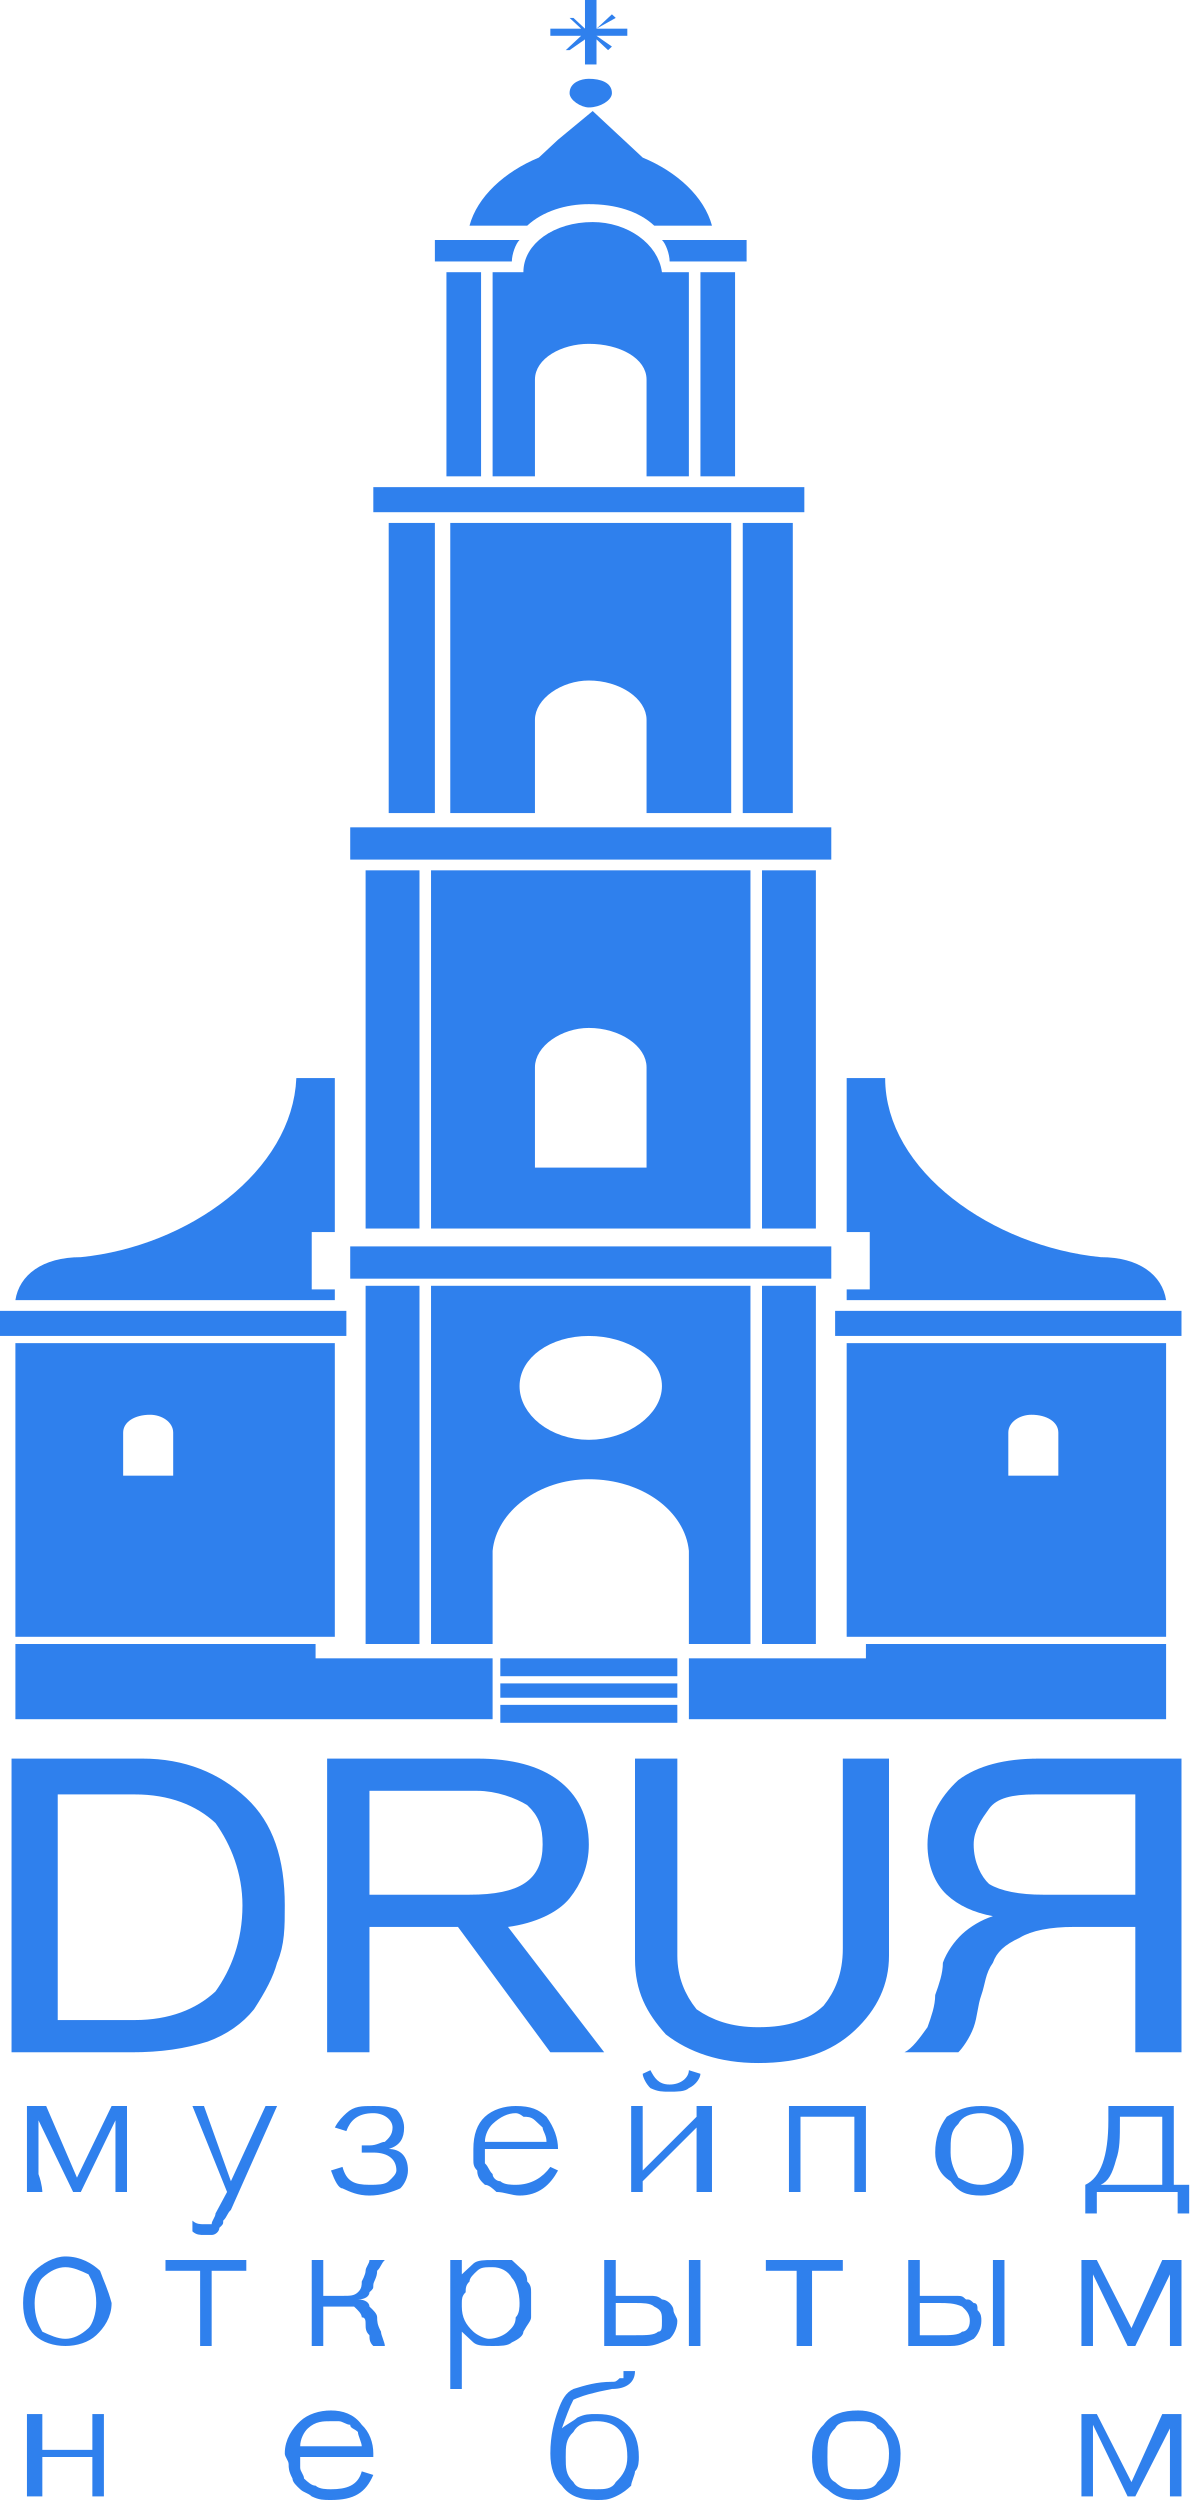
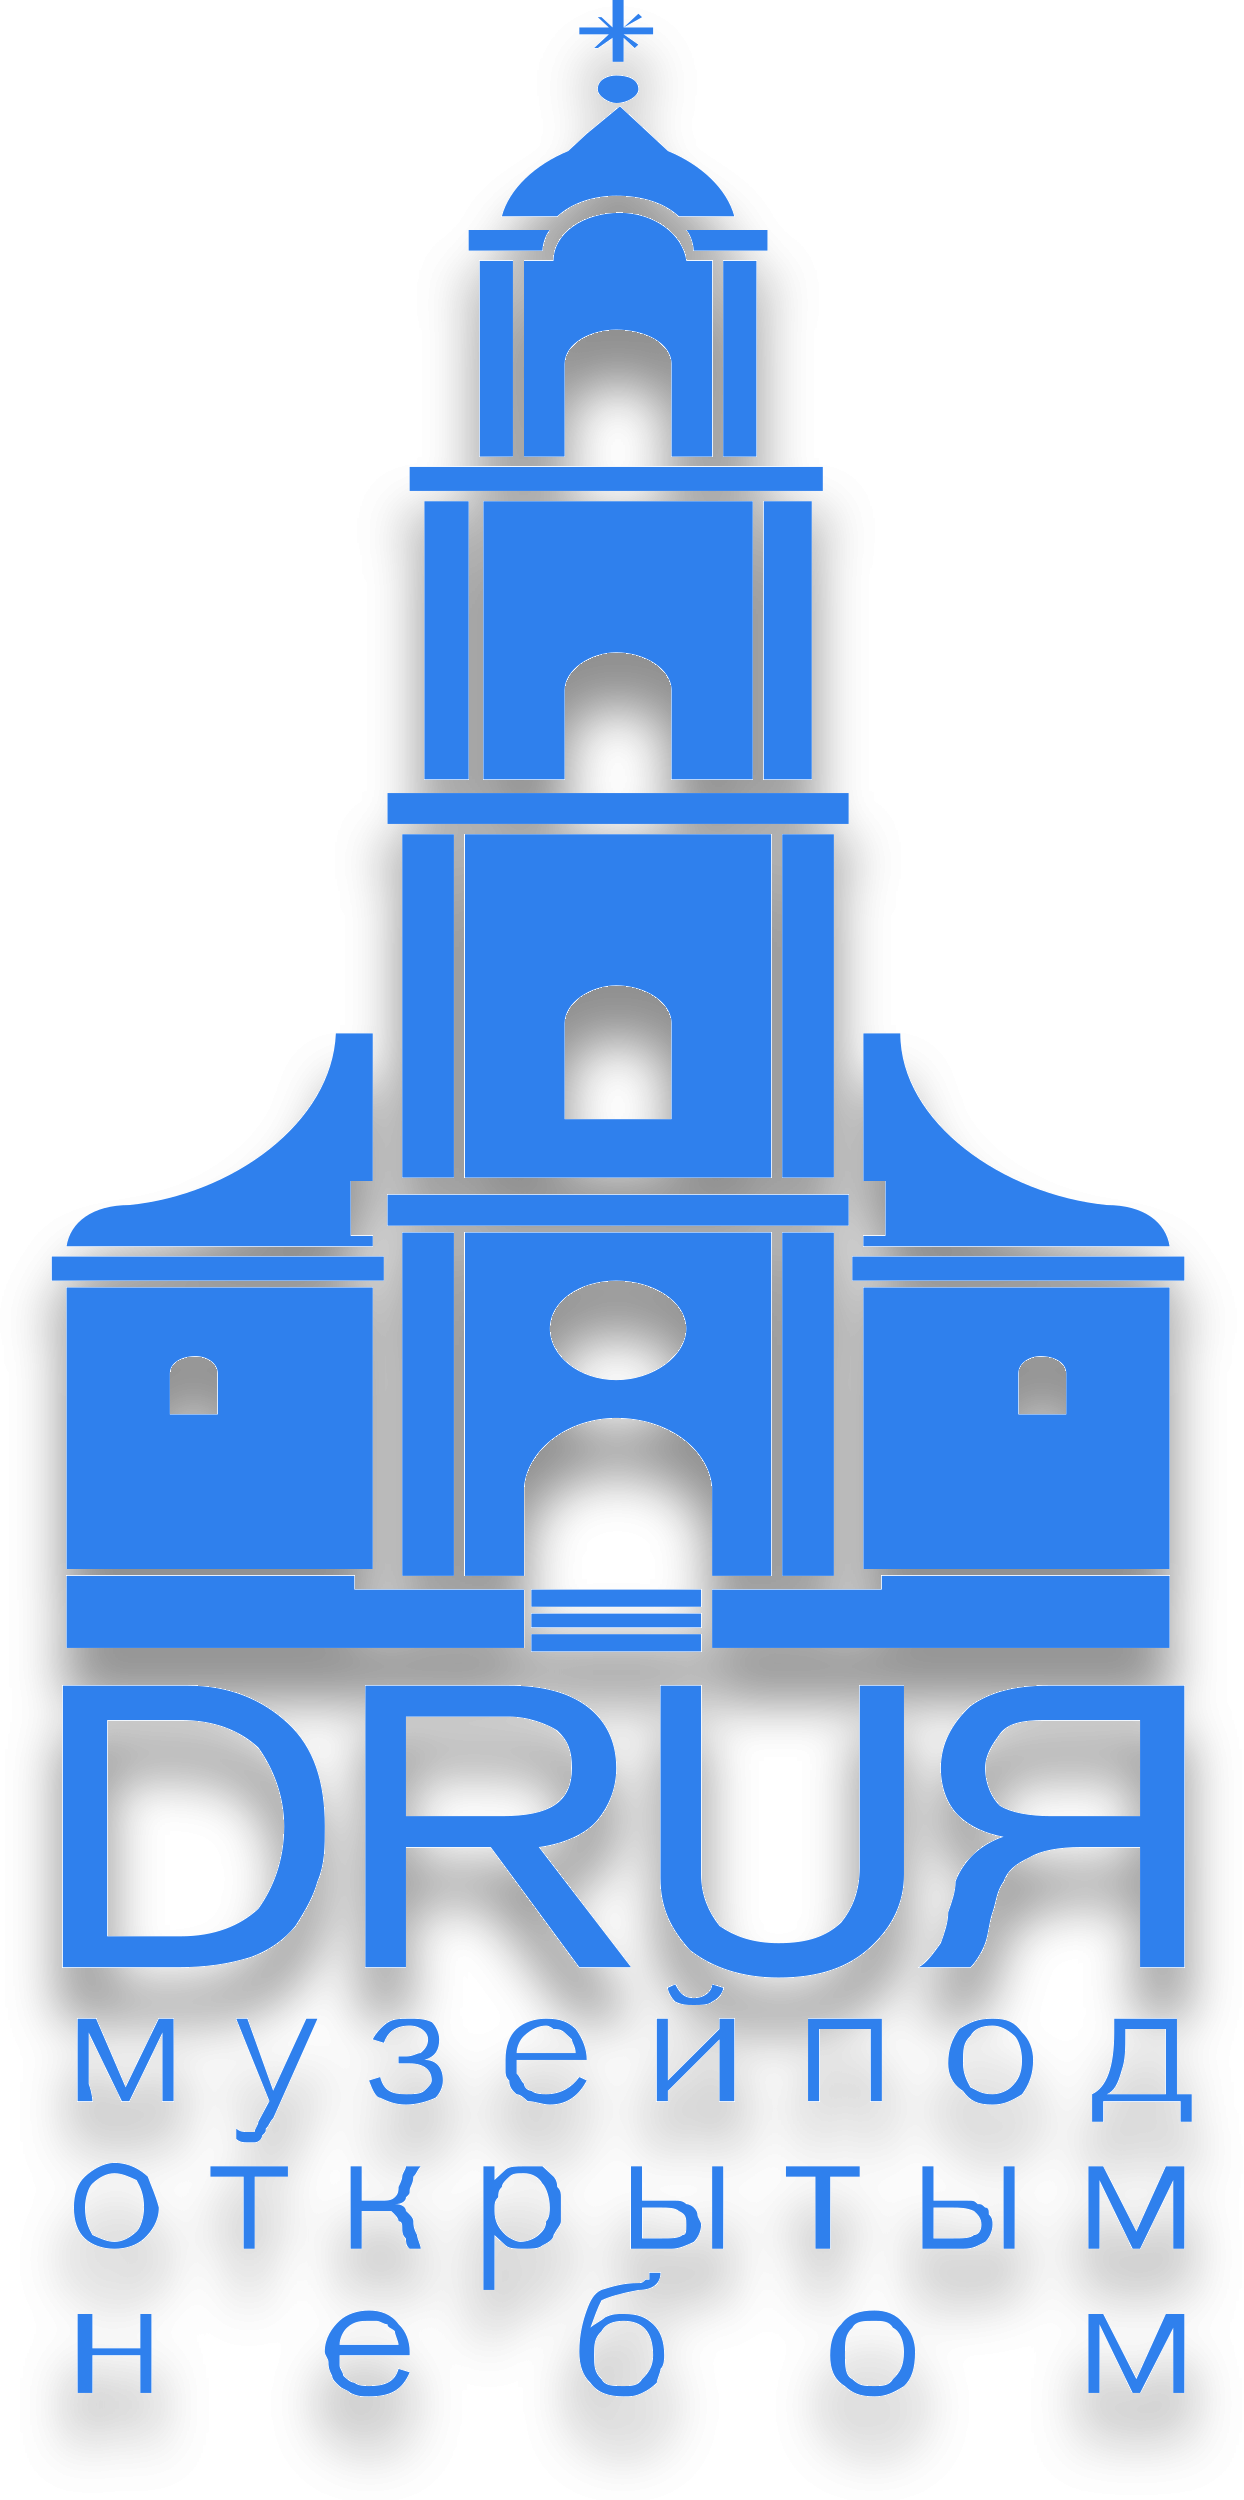
- <svg xmlns="http://www.w3.org/2000/svg" width="88" height="185" viewBox="0 0 88 185" fill="none">
-   <path fill-rule="evenodd" clip-rule="evenodd" d="M9.398 162.206H8.544V156.905L5.981 162.206H5.411L2.848 156.905C2.848 157.17 2.848 157.701 2.848 158.496C2.848 159.291 2.848 160.351 2.848 160.881C3.133 161.676 3.133 162.206 3.133 162.206H1.994V155.845H3.417L5.696 161.146L8.259 155.845H9.398V162.206ZM0.854 130.136H10.537C13.67 130.136 16.233 131.196 18.227 133.052C20.22 134.907 21.074 137.557 21.074 141.003C21.074 142.593 21.074 143.918 20.505 145.244C20.22 146.304 19.651 147.364 18.796 148.689C17.942 149.749 16.803 150.544 15.379 151.075C13.67 151.605 11.961 151.87 9.683 151.87H0.854V130.136ZM4.272 132.787V149.484H9.968C12.531 149.484 14.524 148.689 15.948 147.364C17.087 145.774 17.942 143.653 17.942 141.003C17.942 138.617 17.087 136.497 15.948 134.907C14.524 133.582 12.531 132.787 9.968 132.787H4.272ZM44.712 151.87H40.725L33.89 142.593H27.34V151.87H24.207V130.136H35.314C37.877 130.136 39.871 130.666 41.294 131.726C42.718 132.787 43.573 134.377 43.573 136.497C43.573 138.087 43.003 139.413 42.149 140.473C41.294 141.533 39.586 142.328 37.592 142.593L44.712 151.87ZM27.34 140.208H34.744C38.447 140.208 40.155 139.148 40.155 136.497C40.155 135.172 39.871 134.377 39.016 133.582C38.162 133.052 36.738 132.521 35.314 132.521H27.34V140.208ZM46.99 130.136H50.123V144.713C50.123 146.304 50.693 147.629 51.547 148.689C52.686 149.484 54.11 150.014 56.104 150.014C58.382 150.014 59.806 149.484 60.945 148.424C61.799 147.364 62.369 146.039 62.369 144.183V130.136H65.786V144.713C65.786 146.834 64.932 148.689 63.223 150.279C61.515 151.87 59.236 152.665 56.104 152.665C53.256 152.665 50.977 151.87 49.269 150.544C47.845 148.954 46.99 147.364 46.99 144.979V130.136ZM87.43 130.136V151.87H84.013V142.593H79.456C77.748 142.593 76.324 142.858 75.469 143.388C74.33 143.918 73.76 144.448 73.476 145.244C72.906 146.039 72.906 146.834 72.621 147.629C72.337 148.424 72.337 149.219 72.052 150.014C71.767 150.809 71.197 151.605 70.913 151.87H66.926C67.495 151.605 68.065 150.809 68.634 150.014C68.919 149.219 69.204 148.424 69.204 147.629C69.489 146.834 69.773 146.039 69.773 145.244C70.058 144.448 70.628 143.653 71.197 143.123C71.767 142.593 72.621 142.063 73.476 141.798C72.052 141.533 70.913 141.003 70.058 140.208C69.204 139.413 68.634 138.087 68.634 136.497C68.634 134.642 69.489 133.052 70.913 131.726C72.337 130.666 74.33 130.136 76.893 130.136H87.43ZM84.013 140.208V132.787H76.608C74.9 132.787 73.76 133.052 73.191 133.847C72.621 134.642 72.052 135.437 72.052 136.497C72.052 137.822 72.621 138.883 73.191 139.413C74.045 139.943 75.469 140.208 77.178 140.208H84.013ZM56.388 64.405H60.375V90.91H56.388V64.405ZM37.023 126.16H50.123V127.486H37.023V126.16ZM37.023 124.57H50.123V125.63H37.023V124.57ZM37.023 122.715H50.123V124.04H37.023V122.715ZM64.078 121.655H86.291V122.185V126.426V127.221H64.647H50.977V122.715H64.078V121.655ZM1.139 121.655H23.353V122.715H36.453V127.221H23.353H1.139V126.426V122.185V121.655ZM87.43 97.006H61.799V98.861H87.43V97.006ZM76.324 104.692C75.469 104.692 74.615 105.222 74.615 106.017V109.198H78.317V106.017C78.317 105.222 77.463 104.692 76.324 104.692ZM65.502 79.778H62.654V91.175H64.362V95.415H62.654V96.211H86.291C86.007 94.355 84.298 93.03 81.45 93.03C73.476 92.235 65.502 86.669 65.502 79.778ZM62.654 99.391V121.125H86.291V99.391H62.654ZM0 97.006H25.631V98.861H0V97.006ZM11.107 104.692C11.961 104.692 12.816 105.222 12.816 106.017V109.198H9.113V106.017C9.113 105.222 9.968 104.692 11.107 104.692ZM21.929 79.778H24.777V91.175H23.068V95.415H24.777V96.211H1.139C1.424 94.355 3.133 93.03 5.981 93.03C13.955 92.235 21.644 86.669 21.929 79.778ZM24.777 99.391V121.125H1.139V99.391H24.777ZM42.434 1.325L43.288 2.12V0H44.142V2.12L45.282 1.06L45.566 1.325L44.142 2.12H46.421V2.65H44.142L45.282 3.446L44.997 3.711L44.142 2.915V4.771H43.288V2.915L42.149 3.711H41.864L43.003 2.65H40.725V2.12H43.003L42.149 1.325H42.434ZM54.964 38.696H58.667V60.165H54.964V38.696ZM56.388 95.15H60.375V121.655H56.388V95.15ZM25.916 92.235H61.515V94.62H25.916V92.235ZM25.916 61.225H61.515V63.61H25.916V61.225ZM27.625 36.046H59.521V37.901H27.625V36.046ZM51.832 20.143H54.395V35.251H51.832V20.143ZM43.573 5.831C44.427 5.831 45.282 6.096 45.282 6.891C45.282 7.421 44.427 7.951 43.573 7.951C43.003 7.951 42.149 7.421 42.149 6.891C42.149 6.096 43.003 5.831 43.573 5.831ZM32.181 17.758H38.447C38.162 18.023 37.877 18.818 37.877 19.348H32.181V17.758ZM43.858 8.216L46.136 10.337L47.56 11.662C50.123 12.722 52.117 14.577 52.686 16.698H48.414C47.275 15.637 45.566 15.107 43.573 15.107C41.864 15.107 40.155 15.637 39.016 16.698H34.744C35.314 14.577 37.307 12.722 39.871 11.662L41.294 10.337L43.858 8.216ZM48.984 17.758H55.249V19.348H49.553C49.553 18.818 49.269 18.023 48.984 17.758ZM43.858 16.433C46.421 16.433 48.699 18.023 48.984 20.143H50.977V35.251H47.845V28.36V28.095C47.845 26.504 45.851 25.444 43.573 25.444C41.579 25.444 39.586 26.504 39.586 28.095V28.36V35.251H36.453V20.143H38.731C38.731 18.023 41.01 16.433 43.858 16.433ZM33.036 20.143H35.599V35.251H33.036V20.143ZM43.573 98.861C46.421 98.861 48.984 100.451 48.984 102.572C48.984 104.692 46.421 106.547 43.573 106.547C40.725 106.547 38.447 104.692 38.447 102.572C38.447 100.451 40.725 98.861 43.573 98.861ZM27.055 95.15H31.042V121.655H27.055V95.15ZM31.896 95.15H55.534V121.655H50.977V115.029V114.764C50.693 111.848 47.56 109.463 43.573 109.463C39.871 109.463 36.738 111.848 36.453 114.764V115.029V121.655H31.896V95.15ZM28.764 38.696H32.181V60.165H28.764V38.696ZM33.32 38.696H54.11V60.165H47.845V53.539V53.274C47.845 51.683 45.851 50.358 43.573 50.358C41.579 50.358 39.586 51.683 39.586 53.274V53.539V60.165H33.32V38.696ZM43.573 76.067C45.851 76.067 47.845 77.393 47.845 78.983V79.248V86.404H39.586V79.248V78.983C39.586 77.393 41.579 76.067 43.573 76.067ZM27.055 64.405H31.042V90.91H27.055V64.405ZM31.896 64.405H55.534V90.91H31.896V64.405ZM19.651 155.845H20.505L17.087 163.532C16.803 163.797 16.803 164.062 16.518 164.327C16.518 164.592 16.518 164.592 16.233 164.857C16.233 165.122 15.948 165.387 15.663 165.387C15.663 165.387 15.379 165.387 15.094 165.387C14.809 165.387 14.524 165.387 14.239 165.122V164.327C14.524 164.592 14.809 164.592 15.094 164.592C15.379 164.592 15.663 164.592 15.663 164.592C15.663 164.327 15.948 164.062 15.948 163.797L16.803 162.206L14.239 155.845H15.094L17.087 161.411L19.651 155.845ZM26.77 158.761H27.34C27.909 158.761 28.194 158.496 28.479 158.496C28.764 158.231 29.049 157.966 29.049 157.436C29.049 156.905 28.479 156.375 27.625 156.375C26.485 156.375 25.916 156.905 25.631 157.701L24.777 157.436C25.061 156.905 25.346 156.64 25.631 156.375C26.201 155.845 26.77 155.845 27.625 155.845C28.194 155.845 28.764 155.845 29.333 156.11C29.618 156.375 29.903 156.905 29.903 157.436C29.903 158.231 29.618 158.761 28.764 159.026C29.618 159.026 30.188 159.556 30.188 160.616C30.188 161.146 29.903 161.676 29.618 161.941C29.049 162.206 28.194 162.471 27.34 162.471C26.485 162.471 25.916 162.206 25.346 161.941C25.061 161.941 24.777 161.411 24.492 160.616L25.346 160.351C25.631 161.411 26.201 161.676 27.34 161.676C27.909 161.676 28.479 161.676 28.764 161.411C29.049 161.146 29.333 160.881 29.333 160.616C29.333 159.821 28.764 159.291 27.625 159.291H26.77V158.761ZM35.883 159.026V159.291C35.883 159.556 35.883 159.821 35.883 160.086C36.168 160.351 36.168 160.616 36.453 160.881C36.453 161.146 36.738 161.411 37.023 161.411C37.307 161.676 37.877 161.676 38.162 161.676C39.301 161.676 40.155 161.146 40.725 160.351L41.294 160.616C40.725 161.676 39.871 162.471 38.447 162.471C37.877 162.471 37.307 162.206 36.738 162.206C36.453 161.941 36.168 161.676 35.883 161.676C35.599 161.411 35.314 161.146 35.314 160.616C35.029 160.351 35.029 160.086 35.029 159.821C35.029 159.556 35.029 159.291 35.029 159.026C35.029 157.966 35.314 157.17 35.883 156.64C36.453 156.11 37.307 155.845 38.162 155.845C39.301 155.845 39.871 156.11 40.44 156.64C41.01 157.436 41.294 158.231 41.294 159.026H35.883ZM35.883 158.496H40.44C40.44 157.966 40.155 157.701 40.155 157.436C39.871 157.17 39.586 156.905 39.586 156.905C39.301 156.64 39.016 156.64 38.731 156.64C38.731 156.64 38.447 156.375 38.162 156.375C37.592 156.375 37.023 156.64 36.453 157.17C36.168 157.436 35.883 157.966 35.883 158.496ZM52.686 162.206H51.547V157.436L47.56 161.411V162.206H46.706V155.845H47.56V160.616L51.547 156.64V155.845H52.686V162.206ZM50.977 153.195L51.832 153.46C51.832 153.725 51.547 154.255 50.977 154.52C50.693 154.785 50.123 154.785 49.553 154.785C48.984 154.785 48.699 154.785 48.13 154.52C47.845 154.255 47.56 153.725 47.56 153.46L48.13 153.195C48.414 153.725 48.699 154.255 49.553 154.255C50.408 154.255 50.977 153.725 50.977 153.195ZM64.078 162.206H63.223V156.64H59.236V162.206H58.382V155.845H64.078V162.206ZM75.754 159.026C75.754 160.086 75.469 160.881 74.9 161.676C74.045 162.206 73.476 162.471 72.621 162.471C71.482 162.471 70.913 162.206 70.343 161.411C69.489 160.881 69.204 160.086 69.204 159.291C69.204 158.231 69.489 157.436 70.058 156.64C70.913 156.11 71.482 155.845 72.621 155.845C73.76 155.845 74.33 156.11 74.9 156.905C75.469 157.436 75.754 158.231 75.754 159.026ZM74.9 159.026C74.9 158.231 74.615 157.436 74.33 157.17C73.76 156.64 73.191 156.375 72.621 156.375C71.767 156.375 71.197 156.64 70.913 157.17C70.343 157.701 70.343 158.231 70.343 159.291C70.343 160.086 70.628 160.616 70.913 161.146C71.482 161.411 71.767 161.676 72.621 161.676C73.191 161.676 73.76 161.411 74.045 161.146C74.615 160.616 74.9 160.086 74.9 159.026ZM86.861 161.676H88V163.797H87.146V162.206H81.165V163.797H80.311V161.676C81.45 161.146 82.019 159.556 82.019 156.905V155.845H86.861V161.676ZM86.007 156.64H82.874V156.905C82.874 158.231 82.874 159.026 82.589 159.821C82.304 160.881 82.019 161.411 81.45 161.676H86.007V156.64ZM8.259 170.423C8.259 171.483 7.689 172.278 7.12 172.808C6.55 173.338 5.696 173.603 4.841 173.603C3.987 173.603 3.133 173.338 2.563 172.808C1.994 172.278 1.709 171.483 1.709 170.423C1.709 169.362 1.994 168.567 2.563 168.037C3.133 167.507 3.987 166.977 4.841 166.977C5.981 166.977 6.835 167.507 7.405 168.037C7.689 168.832 7.974 169.362 8.259 170.423ZM7.12 170.423C7.12 169.362 6.835 168.832 6.55 168.302C5.981 168.037 5.411 167.772 4.841 167.772C4.272 167.772 3.702 168.037 3.133 168.567C2.848 168.832 2.563 169.628 2.563 170.423C2.563 171.483 2.848 172.013 3.133 172.543C3.702 172.808 4.272 173.073 4.841 173.073C5.411 173.073 5.981 172.808 6.55 172.278C6.835 172.013 7.12 171.218 7.12 170.423ZM18.227 168.037H15.663V173.603H14.809V168.037H12.246V167.242H18.227V168.037ZM23.922 167.242V169.893H25.346C25.916 169.893 26.201 169.893 26.485 169.628C26.77 169.362 26.77 169.097 26.77 168.832C26.77 168.832 27.055 168.302 27.055 168.037C27.055 167.772 27.34 167.507 27.34 167.242H28.479C28.194 167.507 28.194 167.772 27.909 168.037C27.909 168.567 27.625 168.832 27.625 169.097C27.625 169.362 27.625 169.362 27.34 169.628C27.34 169.893 27.055 170.158 26.485 170.158C27.055 170.158 27.34 170.423 27.34 170.688C27.625 170.953 27.909 171.218 27.909 171.483C27.909 171.748 27.909 172.013 28.194 172.543C28.194 172.808 28.479 173.338 28.479 173.603H27.625C27.34 173.338 27.34 173.073 27.34 172.808C27.055 172.543 27.055 172.278 27.055 172.013C27.055 171.748 27.055 171.483 26.77 171.483C26.77 171.218 26.485 170.953 26.201 170.688C26.201 170.688 25.631 170.688 25.346 170.688H23.922V173.603H23.068V167.242H23.922ZM33.32 167.242H34.175V168.302C34.459 168.037 34.744 167.772 35.029 167.507C35.314 167.242 35.883 167.242 36.453 167.242C37.023 167.242 37.307 167.242 37.877 167.242C38.162 167.507 38.447 167.772 38.731 168.037C38.731 168.037 39.016 168.302 39.016 168.832C39.301 169.097 39.301 169.362 39.301 169.628C39.301 169.893 39.301 170.158 39.301 170.423C39.301 170.688 39.301 171.218 39.301 171.483C39.301 171.748 39.016 172.013 38.731 172.543C38.731 172.808 38.447 173.073 37.877 173.338C37.592 173.603 37.023 173.603 36.453 173.603C35.883 173.603 35.314 173.603 35.029 173.338C34.744 173.073 34.459 172.808 34.175 172.543V176.784H33.32V167.242ZM34.175 170.423V170.688C34.175 171.483 34.459 172.013 35.029 172.543C35.314 172.808 35.883 173.073 36.168 173.073C36.738 173.073 37.307 172.808 37.592 172.543C37.877 172.278 38.162 172.013 38.162 171.483C38.447 171.218 38.447 170.688 38.447 170.423C38.447 169.628 38.162 168.832 37.877 168.567C37.592 168.037 37.023 167.772 36.453 167.772C35.883 167.772 35.599 167.772 35.314 168.037C35.029 168.302 34.744 168.567 34.744 168.832C34.459 169.097 34.459 169.362 34.459 169.628C34.175 169.893 34.175 170.158 34.175 170.423ZM44.712 173.603V167.242H45.566V169.893H46.421C46.99 169.893 47.275 169.893 47.275 169.893C47.56 169.893 47.845 169.893 48.13 169.893C48.414 169.893 48.699 169.893 48.984 170.158C48.984 170.158 49.269 170.158 49.553 170.423C49.553 170.423 49.838 170.688 49.838 170.953C49.838 171.218 50.123 171.483 50.123 171.748C50.123 172.278 49.838 172.808 49.553 173.073C48.984 173.338 48.414 173.603 47.845 173.603H44.712ZM45.566 172.808H46.99C47.845 172.808 48.414 172.808 48.699 172.543C48.984 172.543 48.984 172.278 48.984 171.748C48.984 171.218 48.984 170.953 48.414 170.688C48.13 170.423 47.56 170.423 46.99 170.423H45.566V172.808ZM51.832 173.603H50.977V167.242H51.832V173.603ZM62.369 168.037H60.091V173.603H58.952V168.037H56.673V167.242H62.369V168.037ZM67.21 173.603V167.242H68.065V169.893H68.919C69.489 169.893 69.773 169.893 70.058 169.893C70.058 169.893 70.343 169.893 70.628 169.893C71.197 169.893 71.197 169.893 71.482 170.158C71.767 170.158 71.767 170.158 72.052 170.423C72.337 170.423 72.337 170.688 72.337 170.953C72.621 171.218 72.621 171.483 72.621 171.748C72.621 172.278 72.337 172.808 72.052 173.073C71.482 173.338 71.197 173.603 70.343 173.603H67.21ZM68.065 172.808H69.489C70.343 172.808 70.913 172.808 71.197 172.543C71.482 172.543 71.767 172.278 71.767 171.748C71.767 171.218 71.482 170.953 71.197 170.688C70.628 170.423 70.058 170.423 69.489 170.423H68.065V172.808ZM74.33 173.603H73.476V167.242H74.33V173.603ZM87.43 173.603H86.576V168.302L84.013 173.603H83.443L80.88 168.302C80.88 168.302 80.88 168.832 80.88 169.893C80.88 170.688 80.88 171.483 80.88 172.278C80.88 173.073 80.88 173.603 80.88 173.603H80.026V167.242H81.165L83.728 172.278L86.007 167.242H87.43V173.603ZM7.689 184.735H6.835V181.819H3.133V184.735H1.994V178.639H3.133V181.289H6.835V178.639H7.689V184.735ZM22.214 181.819C22.214 182.085 22.214 182.35 22.214 182.615C22.214 182.88 22.498 183.145 22.498 183.41C22.783 183.675 23.068 183.94 23.353 183.94C23.637 184.205 24.207 184.205 24.492 184.205C25.631 184.205 26.485 183.94 26.77 182.88L27.625 183.145C27.055 184.47 26.201 185 24.492 185C23.922 185 23.637 185 23.068 184.735C22.783 184.47 22.498 184.47 22.214 184.205C21.929 183.94 21.644 183.675 21.644 183.41C21.359 182.88 21.359 182.615 21.359 182.35C21.359 182.085 21.074 181.819 21.074 181.554C21.074 180.494 21.644 179.699 22.214 179.169C22.783 178.639 23.637 178.374 24.492 178.374C25.346 178.374 26.201 178.639 26.77 179.434C27.34 179.964 27.625 180.759 27.625 181.554V181.819H22.214ZM22.214 181.024H26.77C26.77 180.759 26.485 180.229 26.485 179.964C26.201 179.699 25.916 179.699 25.916 179.434C25.631 179.434 25.346 179.169 25.061 179.169C24.777 179.169 24.777 179.169 24.492 179.169C23.922 179.169 23.353 179.169 22.783 179.699C22.498 179.964 22.214 180.494 22.214 181.024ZM46.136 175.458H46.99C46.99 176.254 46.421 176.784 45.282 176.784C43.858 177.049 43.003 177.314 42.434 177.579C42.149 178.109 41.864 178.904 41.579 179.699C41.864 179.434 42.434 179.169 42.718 178.904C43.288 178.639 43.573 178.639 44.142 178.639C45.282 178.639 45.851 178.904 46.421 179.434C46.99 179.964 47.275 180.759 47.275 181.819C47.275 182.085 47.275 182.615 46.99 182.88C46.99 183.145 46.706 183.675 46.706 183.94C46.421 184.205 46.136 184.47 45.566 184.735C44.997 185 44.712 185 44.142 185C43.003 185 42.149 184.735 41.579 183.94C41.01 183.41 40.725 182.615 40.725 181.554C40.725 180.229 41.01 179.169 41.294 178.374C41.579 177.579 41.864 177.049 42.434 176.784C43.288 176.519 44.142 176.254 45.282 176.254C45.566 176.254 45.566 176.254 45.851 175.989C45.851 175.989 45.851 175.989 46.136 175.989C46.136 175.723 46.136 175.723 46.136 175.458ZM46.421 181.819C46.421 179.964 45.566 179.169 44.142 179.169C43.288 179.169 42.718 179.434 42.434 179.964C41.864 180.494 41.864 181.024 41.864 181.819C41.864 182.615 41.864 183.145 42.434 183.675C42.718 184.205 43.288 184.205 44.142 184.205C44.712 184.205 45.282 184.205 45.566 183.675C46.136 183.145 46.421 182.615 46.421 181.819ZM66.641 181.554C66.641 182.88 66.356 183.675 65.786 184.205C64.932 184.735 64.362 185 63.508 185C62.369 185 61.799 184.735 61.23 184.205C60.375 183.675 60.091 182.88 60.091 181.819C60.091 180.759 60.375 179.964 60.945 179.434C61.515 178.639 62.369 178.374 63.508 178.374C64.362 178.374 65.217 178.639 65.786 179.434C66.356 179.964 66.641 180.759 66.641 181.554ZM65.786 181.554C65.786 180.759 65.502 179.964 64.932 179.699C64.647 179.169 64.078 179.169 63.508 179.169C62.654 179.169 62.084 179.169 61.799 179.699C61.23 180.229 61.23 180.759 61.23 181.819C61.23 182.615 61.23 183.41 61.799 183.675C62.369 184.205 62.654 184.205 63.508 184.205C64.078 184.205 64.647 184.205 64.932 183.675C65.502 183.145 65.786 182.615 65.786 181.554ZM87.43 184.735H86.576V179.699L84.013 184.735H83.443L80.88 179.434C80.88 179.699 80.88 180.229 80.88 181.024C80.88 182.085 80.88 182.88 80.88 183.675C80.88 184.47 80.88 184.735 80.88 184.735H80.026V178.639H81.165L83.728 183.675L86.007 178.639H87.43V184.735Z" fill="#2F80ED" />
+ <svg xmlns="http://www.w3.org/2000/svg" width="96" height="193" viewBox="0 0 96 193" fill="none">
+   <g filter="url(#filter0_dd)">
+     <path fill-rule="evenodd" clip-rule="evenodd" d="M13.398 162.206H12.544V156.905L9.981 162.206H9.411L6.848 156.905C6.848 157.17 6.848 157.701 6.848 158.496C6.848 159.291 6.848 160.351 6.848 160.881C7.133 161.676 7.133 162.206 7.133 162.206H5.994V155.845H7.417L9.696 161.146L12.259 155.845H13.398V162.206ZM4.854 130.136H14.537C17.67 130.136 20.233 131.196 22.227 133.052C24.22 134.907 25.074 137.557 25.074 141.003C25.074 142.593 25.074 143.918 24.505 145.244C24.22 146.304 23.651 147.364 22.796 148.689C21.942 149.749 20.803 150.544 19.379 151.075C17.67 151.605 15.961 151.87 13.683 151.87H4.854V130.136ZM8.272 132.787V149.484H13.968C16.531 149.484 18.524 148.689 19.948 147.364C21.087 145.774 21.942 143.653 21.942 141.003C21.942 138.617 21.087 136.497 19.948 134.907C18.524 133.582 16.531 132.787 13.968 132.787H8.272ZM48.712 151.87H44.725L37.89 142.593H31.34V151.87H28.207V130.136H39.314C41.877 130.136 43.871 130.666 45.294 131.726C46.718 132.787 47.573 134.377 47.573 136.497C47.573 138.087 47.003 139.413 46.149 140.473C45.294 141.533 43.586 142.328 41.592 142.593L48.712 151.87ZM31.34 140.208H38.744C42.447 140.208 44.155 139.148 44.155 136.497C44.155 135.172 43.871 134.377 43.016 133.582C42.162 133.052 40.738 132.521 39.314 132.521H31.34V140.208ZM50.99 130.136H54.123V144.713C54.123 146.304 54.693 147.629 55.547 148.689C56.686 149.484 58.11 150.014 60.104 150.014C62.382 150.014 63.806 149.484 64.945 148.424C65.799 147.364 66.369 146.039 66.369 144.183V130.136H69.786V144.713C69.786 146.834 68.932 148.689 67.223 150.279C65.515 151.87 63.236 152.665 60.104 152.665C57.256 152.665 54.977 151.87 53.269 150.544C51.845 148.954 50.99 147.364 50.99 144.979V130.136ZM91.43 130.136V151.87H88.013V142.593H83.456C81.748 142.593 80.324 142.858 79.469 143.388C78.33 143.918 77.76 144.448 77.476 145.244C76.906 146.039 76.906 146.834 76.621 147.629C76.337 148.424 76.337 149.219 76.052 150.014C75.767 150.809 75.197 151.605 74.913 151.87H70.926C71.495 151.605 72.065 150.809 72.634 150.014C72.919 149.219 73.204 148.424 73.204 147.629C73.489 146.834 73.773 146.039 73.773 145.244C74.058 144.448 74.628 143.653 75.197 143.123C75.767 142.593 76.621 142.063 77.476 141.798C76.052 141.533 74.913 141.003 74.058 140.208C73.204 139.413 72.634 138.087 72.634 136.497C72.634 134.642 73.489 133.052 74.913 131.726C76.337 130.666 78.33 130.136 80.893 130.136H91.43ZM88.013 140.208V132.787H80.608C78.9 132.787 77.76 133.052 77.191 133.847C76.621 134.642 76.052 135.437 76.052 136.497C76.052 137.822 76.621 138.883 77.191 139.413C78.045 139.943 79.469 140.208 81.178 140.208H88.013ZM60.388 64.405H64.375V90.91H60.388V64.405ZM41.023 126.16H54.123V127.486H41.023V126.16ZM41.023 124.57H54.123V125.63H41.023V124.57ZM41.023 122.715H54.123V124.04H41.023V122.715ZM68.078 121.655H90.291V122.185V126.426V127.221H68.647H54.977V122.715H68.078V121.655ZM5.139 121.655H27.353V122.715H40.453V127.221H27.353H5.139V126.426V122.185V121.655ZM91.43 97.006H65.799V98.861H91.43V97.006ZM80.324 104.692C79.469 104.692 78.615 105.222 78.615 106.017V109.198H82.317V106.017C82.317 105.222 81.463 104.692 80.324 104.692ZM69.502 79.778H66.654V91.175H68.362V95.415H66.654V96.211H90.291C90.007 94.355 88.298 93.03 85.45 93.03C77.476 92.235 69.502 86.669 69.502 79.778ZM66.654 99.391V121.125H90.291V99.391H66.654ZM4 97.006H29.631V98.861H4V97.006ZM15.107 104.692C15.961 104.692 16.816 105.222 16.816 106.017V109.198H13.113V106.017C13.113 105.222 13.968 104.692 15.107 104.692ZM25.929 79.778H28.777V91.175H27.068V95.415H28.777V96.211H5.139C5.424 94.355 7.133 93.03 9.981 93.03C17.955 92.235 25.644 86.669 25.929 79.778ZM28.777 99.391V121.125H5.139V99.391H28.777ZM46.434 1.325L47.288 2.12V0H48.142V2.12L49.282 1.06L49.566 1.325L48.142 2.12H50.421V2.65H48.142L49.282 3.446L48.997 3.711L48.142 2.915V4.771H47.288V2.915L46.149 3.711H45.864L47.003 2.65H44.725V2.12H47.003L46.149 1.325H46.434ZM58.964 38.696H62.667V60.165H58.964V38.696ZM60.388 95.15H64.375V121.655H60.388V95.15ZM29.916 92.235H65.515V94.62H29.916V92.235ZM29.916 61.225H65.515V63.61H29.916V61.225ZM31.625 36.046H63.521V37.901H31.625V36.046ZM55.832 20.143H58.395V35.251H55.832V20.143ZM47.573 5.831C48.427 5.831 49.282 6.096 49.282 6.891C49.282 7.421 48.427 7.951 47.573 7.951C47.003 7.951 46.149 7.421 46.149 6.891C46.149 6.096 47.003 5.831 47.573 5.831ZM36.181 17.758H42.447C42.162 18.023 41.877 18.818 41.877 19.348H36.181V17.758ZM47.858 8.216L50.136 10.337L51.56 11.662C54.123 12.722 56.117 14.577 56.686 16.698H52.414C51.275 15.637 49.566 15.107 47.573 15.107C45.864 15.107 44.155 15.637 43.016 16.698H38.744C39.314 14.577 41.307 12.722 43.871 11.662L45.294 10.337L47.858 8.216ZM52.984 17.758H59.249V19.348H53.553C53.553 18.818 53.269 18.023 52.984 17.758ZM47.858 16.433C50.421 16.433 52.699 18.023 52.984 20.143H54.977V35.251H51.845V28.36V28.095C51.845 26.504 49.851 25.444 47.573 25.444C45.579 25.444 43.586 26.504 43.586 28.095V28.36V35.251H40.453V20.143H42.731C42.731 18.023 45.01 16.433 47.858 16.433ZM37.036 20.143H39.599V35.251H37.036V20.143ZM47.573 98.861C50.421 98.861 52.984 100.451 52.984 102.572C52.984 104.692 50.421 106.547 47.573 106.547C44.725 106.547 42.447 104.692 42.447 102.572C42.447 100.451 44.725 98.861 47.573 98.861ZM31.055 95.15H35.042V121.655H31.055V95.15ZM35.896 95.15H59.534V121.655H54.977V115.029V114.764C54.693 111.848 51.56 109.463 47.573 109.463C43.871 109.463 40.738 111.848 40.453 114.764V115.029V121.655H35.896V95.15ZM32.764 38.696H36.181V60.165H32.764V38.696ZM37.32 38.696H58.11V60.165H51.845V53.539V53.274C51.845 51.683 49.851 50.358 47.573 50.358C45.579 50.358 43.586 51.683 43.586 53.274V53.539V60.165H37.32V38.696ZM47.573 76.067C49.851 76.067 51.845 77.393 51.845 78.983V79.248V86.404H43.586V79.248V78.983C43.586 77.393 45.579 76.067 47.573 76.067ZM31.055 64.405H35.042V90.91H31.055V64.405ZM35.896 64.405H59.534V90.91H35.896V64.405ZM23.651 155.845H24.505L21.087 163.532C20.803 163.797 20.803 164.062 20.518 164.327C20.518 164.592 20.518 164.592 20.233 164.857C20.233 165.122 19.948 165.387 19.663 165.387C19.663 165.387 19.379 165.387 19.094 165.387C18.809 165.387 18.524 165.387 18.239 165.122V164.327C18.524 164.592 18.809 164.592 19.094 164.592C19.379 164.592 19.663 164.592 19.663 164.592C19.663 164.327 19.948 164.062 19.948 163.797L20.803 162.206L18.239 155.845H19.094L21.087 161.411L23.651 155.845ZM30.77 158.761H31.34C31.909 158.761 32.194 158.496 32.479 158.496C32.764 158.231 33.048 157.966 33.048 157.436C33.048 156.905 32.479 156.375 31.625 156.375C30.485 156.375 29.916 156.905 29.631 157.701L28.777 157.436C29.061 156.905 29.346 156.64 29.631 156.375C30.201 155.845 30.77 155.845 31.625 155.845C32.194 155.845 32.764 155.845 33.333 156.11C33.618 156.375 33.903 156.905 33.903 157.436C33.903 158.231 33.618 158.761 32.764 159.026C33.618 159.026 34.188 159.556 34.188 160.616C34.188 161.146 33.903 161.676 33.618 161.941C33.048 162.206 32.194 162.471 31.34 162.471C30.485 162.471 29.916 162.206 29.346 161.941C29.061 161.941 28.777 161.411 28.492 160.616L29.346 160.351C29.631 161.411 30.201 161.676 31.34 161.676C31.909 161.676 32.479 161.676 32.764 161.411C33.048 161.146 33.333 160.881 33.333 160.616C33.333 159.821 32.764 159.291 31.625 159.291H30.77V158.761ZM39.883 159.026V159.291C39.883 159.556 39.883 159.821 39.883 160.086C40.168 160.351 40.168 160.616 40.453 160.881C40.453 161.146 40.738 161.411 41.023 161.411C41.307 161.676 41.877 161.676 42.162 161.676C43.301 161.676 44.155 161.146 44.725 160.351L45.294 160.616C44.725 161.676 43.871 162.471 42.447 162.471C41.877 162.471 41.307 162.206 40.738 162.206C40.453 161.941 40.168 161.676 39.883 161.676C39.599 161.411 39.314 161.146 39.314 160.616C39.029 160.351 39.029 160.086 39.029 159.821C39.029 159.556 39.029 159.291 39.029 159.026C39.029 157.966 39.314 157.17 39.883 156.64C40.453 156.11 41.307 155.845 42.162 155.845C43.301 155.845 43.871 156.11 44.44 156.64C45.01 157.436 45.294 158.231 45.294 159.026H39.883ZM39.883 158.496H44.44C44.44 157.966 44.155 157.701 44.155 157.436C43.871 157.17 43.586 156.905 43.586 156.905C43.301 156.64 43.016 156.64 42.731 156.64C42.731 156.64 42.447 156.375 42.162 156.375C41.592 156.375 41.023 156.64 40.453 157.17C40.168 157.436 39.883 157.966 39.883 158.496ZM56.686 162.206H55.547V157.436L51.56 161.411V162.206H50.706V155.845H51.56V160.616L55.547 156.64V155.845H56.686V162.206ZM54.977 153.195L55.832 153.46C55.832 153.725 55.547 154.255 54.977 154.52C54.693 154.785 54.123 154.785 53.553 154.785C52.984 154.785 52.699 154.785 52.13 154.52C51.845 154.255 51.56 153.725 51.56 153.46L52.13 153.195C52.414 153.725 52.699 154.255 53.553 154.255C54.408 154.255 54.977 153.725 54.977 153.195ZM68.078 162.206H67.223V156.64H63.236V162.206H62.382V155.845H68.078V162.206ZM79.754 159.026C79.754 160.086 79.469 160.881 78.9 161.676C78.045 162.206 77.476 162.471 76.621 162.471C75.482 162.471 74.913 162.206 74.343 161.411C73.489 160.881 73.204 160.086 73.204 159.291C73.204 158.231 73.489 157.436 74.058 156.64C74.913 156.11 75.482 155.845 76.621 155.845C77.76 155.845 78.33 156.11 78.9 156.905C79.469 157.436 79.754 158.231 79.754 159.026ZM78.9 159.026C78.9 158.231 78.615 157.436 78.33 157.17C77.76 156.64 77.191 156.375 76.621 156.375C75.767 156.375 75.197 156.64 74.913 157.17C74.343 157.701 74.343 158.231 74.343 159.291C74.343 160.086 74.628 160.616 74.913 161.146C75.482 161.411 75.767 161.676 76.621 161.676C77.191 161.676 77.76 161.411 78.045 161.146C78.615 160.616 78.9 160.086 78.9 159.026ZM90.861 161.676H92V163.797H91.146V162.206H85.165V163.797H84.311V161.676C85.45 161.146 86.019 159.556 86.019 156.905V155.845H90.861V161.676ZM90.007 156.64H86.874V156.905C86.874 158.231 86.874 159.026 86.589 159.821C86.304 160.881 86.019 161.411 85.45 161.676H90.007V156.64ZM12.259 170.423C12.259 171.483 11.689 172.278 11.12 172.808C10.55 173.338 9.696 173.603 8.841 173.603C7.987 173.603 7.133 173.338 6.563 172.808C5.994 172.278 5.709 171.483 5.709 170.423C5.709 169.362 5.994 168.567 6.563 168.037C7.133 167.507 7.987 166.977 8.841 166.977C9.981 166.977 10.835 167.507 11.405 168.037C11.689 168.832 11.974 169.362 12.259 170.423ZM11.12 170.423C11.12 169.362 10.835 168.832 10.55 168.302C9.981 168.037 9.411 167.772 8.841 167.772C8.272 167.772 7.702 168.037 7.133 168.567C6.848 168.832 6.563 169.628 6.563 170.423C6.563 171.483 6.848 172.013 7.133 172.543C7.702 172.808 8.272 173.073 8.841 173.073C9.411 173.073 9.981 172.808 10.55 172.278C10.835 172.013 11.12 171.218 11.12 170.423ZM22.227 168.037H19.663V173.603H18.809V168.037H16.246V167.242H22.227V168.037ZM27.922 167.242V169.893H29.346C29.916 169.893 30.201 169.893 30.485 169.628C30.77 169.362 30.77 169.097 30.77 168.832C30.77 168.832 31.055 168.302 31.055 168.037C31.055 167.772 31.34 167.507 31.34 167.242H32.479C32.194 167.507 32.194 167.772 31.909 168.037C31.909 168.567 31.625 168.832 31.625 169.097C31.625 169.362 31.625 169.362 31.34 169.628C31.34 169.893 31.055 170.158 30.485 170.158C31.055 170.158 31.34 170.423 31.34 170.688C31.625 170.953 31.909 171.218 31.909 171.483C31.909 171.748 31.909 172.013 32.194 172.543C32.194 172.808 32.479 173.338 32.479 173.603H31.625C31.34 173.338 31.34 173.073 31.34 172.808C31.055 172.543 31.055 172.278 31.055 172.013C31.055 171.748 31.055 171.483 30.77 171.483C30.77 171.218 30.485 170.953 30.201 170.688C30.201 170.688 29.631 170.688 29.346 170.688H27.922V173.603H27.068V167.242H27.922ZM37.32 167.242H38.175V168.302C38.459 168.037 38.744 167.772 39.029 167.507C39.314 167.242 39.883 167.242 40.453 167.242C41.023 167.242 41.307 167.242 41.877 167.242C42.162 167.507 42.447 167.772 42.731 168.037C42.731 168.037 43.016 168.302 43.016 168.832C43.301 169.097 43.301 169.362 43.301 169.628C43.301 169.893 43.301 170.158 43.301 170.423C43.301 170.688 43.301 171.218 43.301 171.483C43.301 171.748 43.016 172.013 42.731 172.543C42.731 172.808 42.447 173.073 41.877 173.338C41.592 173.603 41.023 173.603 40.453 173.603C39.883 173.603 39.314 173.603 39.029 173.338C38.744 173.073 38.459 172.808 38.175 172.543V176.784H37.32V167.242ZM38.175 170.423V170.688C38.175 171.483 38.459 172.013 39.029 172.543C39.314 172.808 39.883 173.073 40.168 173.073C40.738 173.073 41.307 172.808 41.592 172.543C41.877 172.278 42.162 172.013 42.162 171.483C42.447 171.218 42.447 170.688 42.447 170.423C42.447 169.628 42.162 168.832 41.877 168.567C41.592 168.037 41.023 167.772 40.453 167.772C39.883 167.772 39.599 167.772 39.314 168.037C39.029 168.302 38.744 168.567 38.744 168.832C38.459 169.097 38.459 169.362 38.459 169.628C38.175 169.893 38.175 170.158 38.175 170.423ZM48.712 173.603V167.242H49.566V169.893H50.421C50.99 169.893 51.275 169.893 51.275 169.893C51.56 169.893 51.845 169.893 52.13 169.893C52.414 169.893 52.699 169.893 52.984 170.158C52.984 170.158 53.269 170.158 53.553 170.423C53.553 170.423 53.838 170.688 53.838 170.953C53.838 171.218 54.123 171.483 54.123 171.748C54.123 172.278 53.838 172.808 53.553 173.073C52.984 173.338 52.414 173.603 51.845 173.603H48.712ZM49.566 172.808H50.99C51.845 172.808 52.414 172.808 52.699 172.543C52.984 172.543 52.984 172.278 52.984 171.748C52.984 171.218 52.984 170.953 52.414 170.688C52.13 170.423 51.56 170.423 50.99 170.423H49.566V172.808ZM55.832 173.603H54.977V167.242H55.832V173.603ZM66.369 168.037H64.091V173.603H62.952V168.037H60.673V167.242H66.369V168.037ZM71.21 173.603V167.242H72.065V169.893H72.919C73.489 169.893 73.773 169.893 74.058 169.893C74.058 169.893 74.343 169.893 74.628 169.893C75.197 169.893 75.197 169.893 75.482 170.158C75.767 170.158 75.767 170.158 76.052 170.423C76.337 170.423 76.337 170.688 76.337 170.953C76.621 171.218 76.621 171.483 76.621 171.748C76.621 172.278 76.337 172.808 76.052 173.073C75.482 173.338 75.197 173.603 74.343 173.603H71.21ZM72.065 172.808H73.489C74.343 172.808 74.913 172.808 75.197 172.543C75.482 172.543 75.767 172.278 75.767 171.748C75.767 171.218 75.482 170.953 75.197 170.688C74.628 170.423 74.058 170.423 73.489 170.423H72.065V172.808ZM78.33 173.603H77.476V167.242H78.33V173.603ZM91.43 173.603H90.576V168.302L88.013 173.603H87.443L84.88 168.302C84.88 168.302 84.88 168.832 84.88 169.893C84.88 170.688 84.88 171.483 84.88 172.278C84.88 173.073 84.88 173.603 84.88 173.603H84.026V167.242H85.165L87.728 172.278L90.007 167.242H91.43V173.603ZM11.689 184.735H10.835V181.819H7.133V184.735H5.994V178.639H7.133V181.289H10.835V178.639H11.689V184.735ZM26.214 181.819C26.214 182.085 26.214 182.35 26.214 182.615C26.214 182.88 26.498 183.145 26.498 183.41C26.783 183.675 27.068 183.94 27.353 183.94C27.637 184.205 28.207 184.205 28.492 184.205C29.631 184.205 30.485 183.94 30.77 182.88L31.625 183.145C31.055 184.47 30.201 185 28.492 185C27.922 185 27.637 185 27.068 184.735C26.783 184.47 26.498 184.47 26.214 184.205C25.929 183.94 25.644 183.675 25.644 183.41C25.359 182.88 25.359 182.615 25.359 182.35C25.359 182.085 25.074 181.819 25.074 181.554C25.074 180.494 25.644 179.699 26.214 179.169C26.783 178.639 27.637 178.374 28.492 178.374C29.346 178.374 30.201 178.639 30.77 179.434C31.34 179.964 31.625 180.759 31.625 181.554V181.819H26.214ZM26.214 181.024H30.77C30.77 180.759 30.485 180.229 30.485 179.964C30.201 179.699 29.916 179.699 29.916 179.434C29.631 179.434 29.346 179.169 29.061 179.169C28.777 179.169 28.777 179.169 28.492 179.169C27.922 179.169 27.353 179.169 26.783 179.699C26.498 179.964 26.214 180.494 26.214 181.024ZM50.136 175.458H50.99C50.99 176.254 50.421 176.784 49.282 176.784C47.858 177.049 47.003 177.314 46.434 177.579C46.149 178.109 45.864 178.904 45.579 179.699C45.864 179.434 46.434 179.169 46.718 178.904C47.288 178.639 47.573 178.639 48.142 178.639C49.282 178.639 49.851 178.904 50.421 179.434C50.99 179.964 51.275 180.759 51.275 181.819C51.275 182.085 51.275 182.615 50.99 182.88C50.99 183.145 50.706 183.675 50.706 183.94C50.421 184.205 50.136 184.47 49.566 184.735C48.997 185 48.712 185 48.142 185C47.003 185 46.149 184.735 45.579 183.94C45.01 183.41 44.725 182.615 44.725 181.554C44.725 180.229 45.01 179.169 45.294 178.374C45.579 177.579 45.864 177.049 46.434 176.784C47.288 176.519 48.142 176.254 49.282 176.254C49.566 176.254 49.566 176.254 49.851 175.989C49.851 175.989 49.851 175.989 50.136 175.989C50.136 175.723 50.136 175.723 50.136 175.458ZM50.421 181.819C50.421 179.964 49.566 179.169 48.142 179.169C47.288 179.169 46.718 179.434 46.434 179.964C45.864 180.494 45.864 181.024 45.864 181.819C45.864 182.615 45.864 183.145 46.434 183.675C46.718 184.205 47.288 184.205 48.142 184.205C48.712 184.205 49.282 184.205 49.566 183.675C50.136 183.145 50.421 182.615 50.421 181.819ZM70.641 181.554C70.641 182.88 70.356 183.675 69.786 184.205C68.932 184.735 68.362 185 67.508 185C66.369 185 65.799 184.735 65.23 184.205C64.375 183.675 64.091 182.88 64.091 181.819C64.091 180.759 64.375 179.964 64.945 179.434C65.515 178.639 66.369 178.374 67.508 178.374C68.362 178.374 69.217 178.639 69.786 179.434C70.356 179.964 70.641 180.759 70.641 181.554ZM69.786 181.554C69.786 180.759 69.502 179.964 68.932 179.699C68.647 179.169 68.078 179.169 67.508 179.169C66.654 179.169 66.084 179.169 65.799 179.699C65.23 180.229 65.23 180.759 65.23 181.819C65.23 182.615 65.23 183.41 65.799 183.675C66.369 184.205 66.654 184.205 67.508 184.205C68.078 184.205 68.647 184.205 68.932 183.675C69.502 183.145 69.786 182.615 69.786 181.554ZM91.43 184.735H90.576V179.699L88.013 184.735H87.443L84.88 179.434C84.88 179.699 84.88 180.229 84.88 181.024C84.88 182.085 84.88 182.88 84.88 183.675C84.88 184.47 84.88 184.735 84.88 184.735H84.026V178.639H85.165L87.728 183.675L90.007 178.639H91.43V184.735Z" fill="#2F80ED" />
+   </g>
+   <defs>
+     <filter id="filter0_dd" x="0" y="0" width="96" height="193" filterUnits="userSpaceOnUse" color-interpolation-filters="sRGB">
+       <feFlood flood-opacity="0" result="BackgroundImageFix" />
+       <feColorMatrix in="SourceAlpha" type="matrix" values="0 0 0 0 0 0 0 0 0 0 0 0 0 0 0 0 0 0 127 0" result="hardAlpha" />
+       <feOffset dy="4" />
+       <feGaussianBlur stdDeviation="2" />
+       <feComposite in2="hardAlpha" operator="out" />
+       <feColorMatrix type="matrix" values="0 0 0 0 0 0 0 0 0 0 0 0 0 0 0 0 0 0 0.25 0" />
+       <feBlend mode="normal" in2="BackgroundImageFix" result="effect1_dropShadow" />
+       <feColorMatrix in="SourceAlpha" type="matrix" values="0 0 0 0 0 0 0 0 0 0 0 0 0 0 0 0 0 0 127 0" result="hardAlpha" />
+       <feOffset dy="4" />
+       <feGaussianBlur stdDeviation="2" />
+       <feComposite in2="hardAlpha" operator="out" />
+       <feColorMatrix type="matrix" values="0 0 0 0 0 0 0 0 0 0 0 0 0 0 0 0 0 0 0.25 0" />
+       <feBlend mode="normal" in2="effect1_dropShadow" result="effect2_dropShadow" />
+       <feBlend mode="normal" in="SourceGraphic" in2="effect2_dropShadow" result="shape" />
+     </filter>
+   </defs>
</svg>
